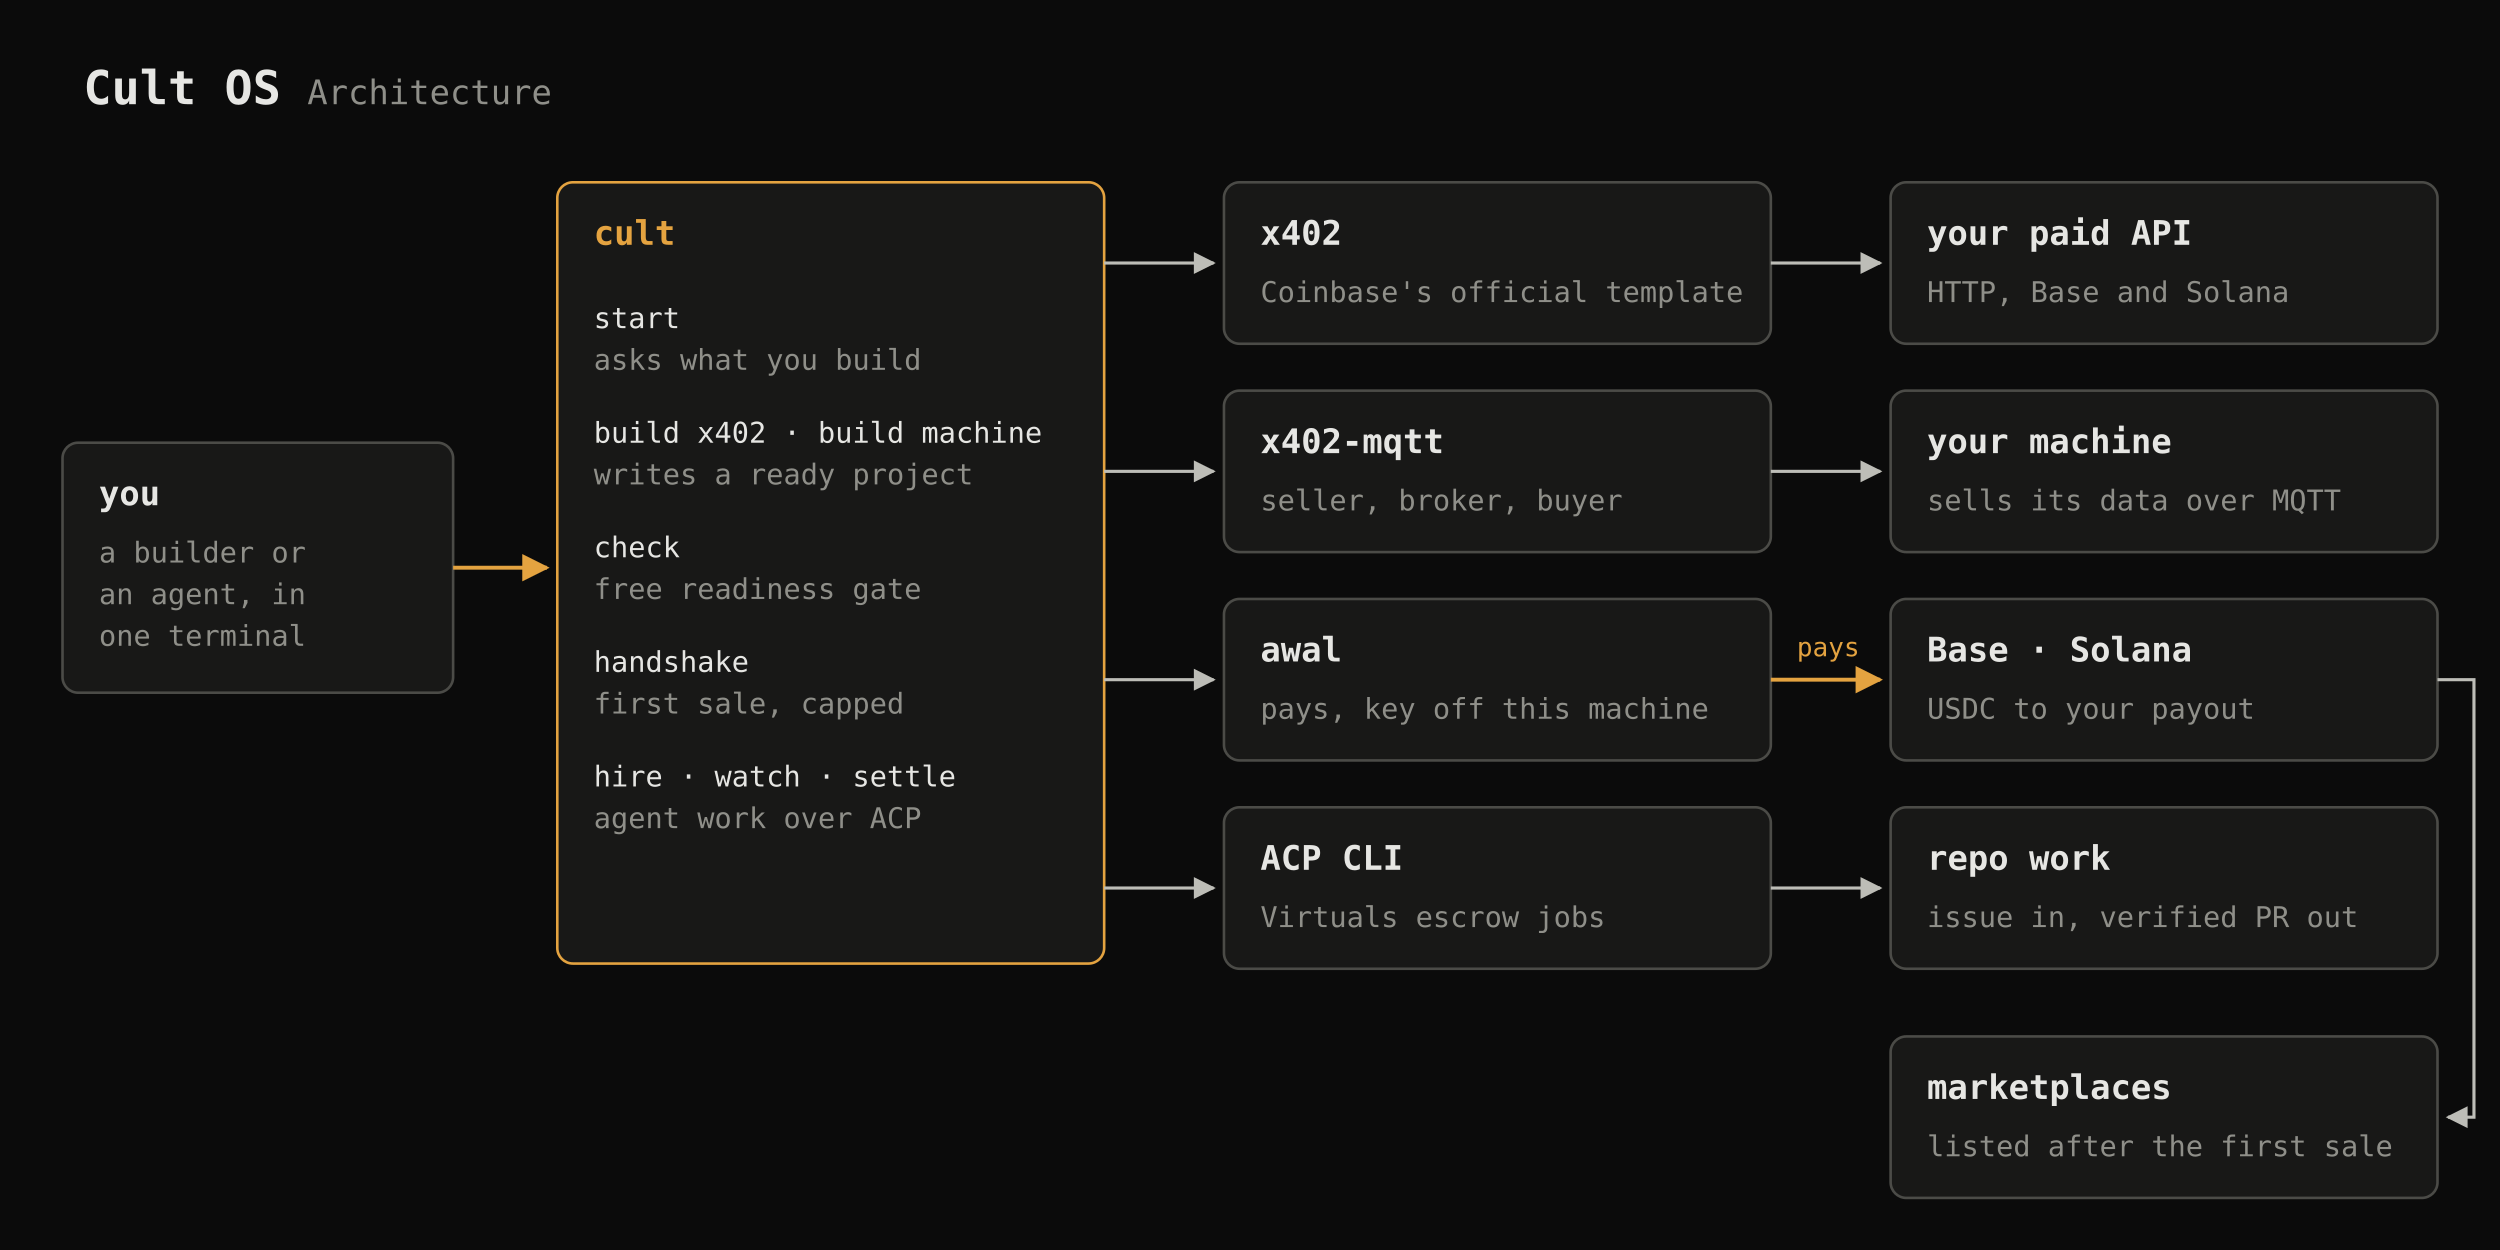
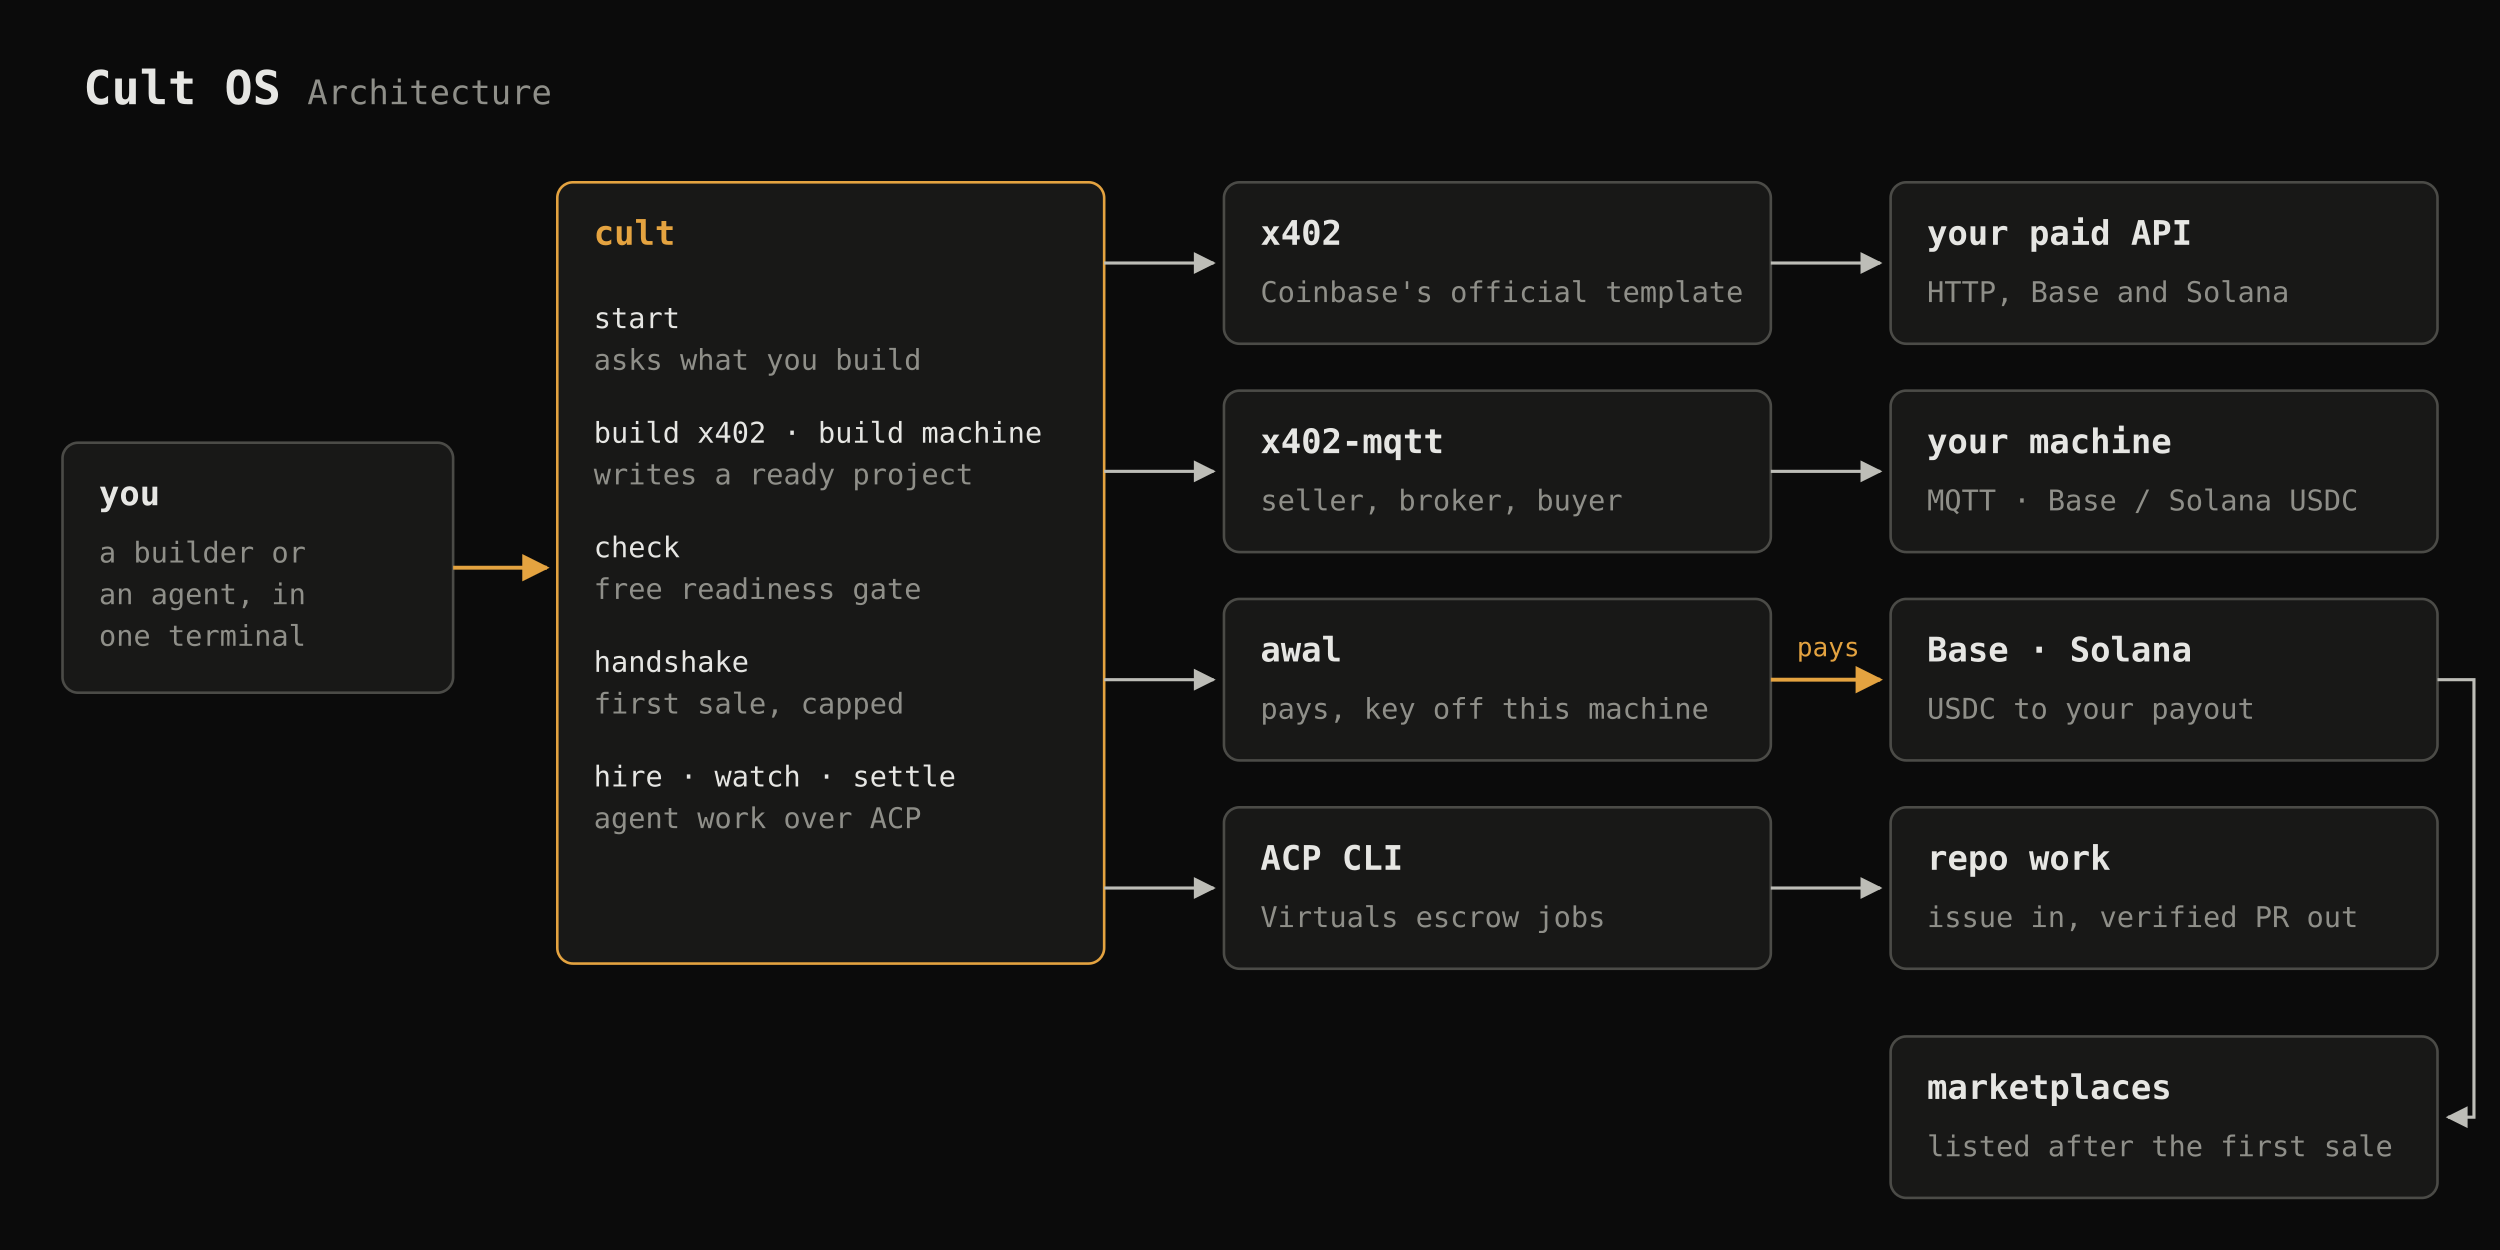
<svg xmlns="http://www.w3.org/2000/svg" viewBox="0 0 960 480" font-family="ui-monospace, SFMono-Regular, Menlo, monospace">
  <defs>
    <marker id="a" viewBox="0 0 10 10" refX="9" refY="5" markerWidth="7" markerHeight="7" orient="auto-start-reverse">
      <path d="M0,0 L10,5 L0,10 z" fill="#bdbdb7" />
    </marker>
    <marker id="g" viewBox="0 0 10 10" refX="9" refY="5" markerWidth="7" markerHeight="7" orient="auto-start-reverse">
      <path d="M0,0 L10,5 L0,10 z" fill="#e4a340" />
    </marker>
  </defs>
  <rect width="960" height="480" fill="#0b0b0b" />
  <text x="32" y="40" fill="#e6e6e3" font-size="18" font-weight="600">Cult OS</text>
  <text x="118" y="40" fill="#8f8f89" font-size="13">Architecture</text>
  <rect x="24" y="170" width="150" height="96" rx="6" fill="#181817" stroke="#4b4b47" />
  <text x="38" y="194" fill="#e6e6e3" font-size="13" font-weight="600">you</text>
  <text x="38" y="216" fill="#8f8f89" font-size="11">a builder or</text>
  <text x="38" y="232" fill="#8f8f89" font-size="11">an agent, in</text>
  <text x="38" y="248" fill="#8f8f89" font-size="11">one terminal</text>
  <rect x="214" y="70" width="210" height="300" rx="6" fill="#181817" stroke="#e4a340" />
  <text x="228" y="94" fill="#e4a340" font-size="13" font-weight="600">cult</text>
  <text x="228" y="126" fill="#e6e6e3" font-size="11">start</text>
  <text x="228" y="142" fill="#8f8f89" font-size="11">asks what you build</text>
  <text x="228" y="170" fill="#e6e6e3" font-size="11">build x402 · build machine</text>
  <text x="228" y="186" fill="#8f8f89" font-size="11">writes a ready project</text>
  <text x="228" y="214" fill="#e6e6e3" font-size="11">check</text>
  <text x="228" y="230" fill="#8f8f89" font-size="11">free readiness gate</text>
  <text x="228" y="258" fill="#e6e6e3" font-size="11">handshake</text>
  <text x="228" y="274" fill="#8f8f89" font-size="11">first sale, capped</text>
  <text x="228" y="302" fill="#e6e6e3" font-size="11">hire · watch · settle</text>
  <text x="228" y="318" fill="#8f8f89" font-size="11">agent work over ACP</text>
  <rect x="470" y="70" width="210" height="62" rx="6" fill="#181817" stroke="#4b4b47" />
  <text x="484" y="94" fill="#e6e6e3" font-size="13" font-weight="600">x402</text>
  <text x="484" y="116" fill="#8f8f89" font-size="11">Coinbase's official template</text>
  <rect x="470" y="150" width="210" height="62" rx="6" fill="#181817" stroke="#4b4b47" />
  <text x="484" y="174" fill="#e6e6e3" font-size="13" font-weight="600">x402-mqtt</text>
  <text x="484" y="196" fill="#8f8f89" font-size="11">seller, broker, buyer</text>
  <rect x="470" y="230" width="210" height="62" rx="6" fill="#181817" stroke="#4b4b47" />
  <text x="484" y="254" fill="#e6e6e3" font-size="13" font-weight="600">awal</text>
  <text x="484" y="276" fill="#8f8f89" font-size="11">pays, key off this machine</text>
  <rect x="470" y="310" width="210" height="62" rx="6" fill="#181817" stroke="#4b4b47" />
  <text x="484" y="334" fill="#e6e6e3" font-size="13" font-weight="600">ACP CLI</text>
  <text x="484" y="356" fill="#8f8f89" font-size="11">Virtuals escrow jobs</text>
  <rect x="726" y="70" width="210" height="62" rx="6" fill="#181817" stroke="#4b4b47" />
  <text x="740" y="94" fill="#e6e6e3" font-size="13" font-weight="600">your paid API</text>
  <text x="740" y="116" fill="#8f8f89" font-size="11">HTTP, Base and Solana</text>
  <rect x="726" y="150" width="210" height="62" rx="6" fill="#181817" stroke="#4b4b47" />
  <text x="740" y="174" fill="#e6e6e3" font-size="13" font-weight="600">your machine</text>
-   <text x="740" y="196" fill="#8f8f89" font-size="11">sells its data over MQTT</text>
+   <text x="740" y="196" fill="#8f8f89" font-size="11">MQTT · Base / Solana USDC</text>
  <rect x="726" y="230" width="210" height="62" rx="6" fill="#181817" stroke="#4b4b47" />
  <text x="740" y="254" fill="#e6e6e3" font-size="13" font-weight="600">Base · Solana</text>
  <text x="740" y="276" fill="#8f8f89" font-size="11">USDC to your payout</text>
  <rect x="726" y="310" width="210" height="62" rx="6" fill="#181817" stroke="#4b4b47" />
  <text x="740" y="334" fill="#e6e6e3" font-size="13" font-weight="600">repo work</text>
  <text x="740" y="356" fill="#8f8f89" font-size="11">issue in, verified PR out</text>
  <rect x="726" y="398" width="210" height="62" rx="6" fill="#181817" stroke="#4b4b47" />
  <text x="740" y="422" fill="#e6e6e3" font-size="13" font-weight="600">marketplaces</text>
  <text x="740" y="444" fill="#8f8f89" font-size="11">listed after the first sale</text>
  <line x1="174" y1="218" x2="210" y2="218" stroke="#e4a340" stroke-width="1.5" marker-end="url(#g)" />
  <line x1="424" y1="101" x2="466" y2="101" stroke="#bdbdb7" stroke-width="1.2" marker-end="url(#a)" />
  <line x1="424" y1="181" x2="466" y2="181" stroke="#bdbdb7" stroke-width="1.2" marker-end="url(#a)" />
  <line x1="424" y1="261" x2="466" y2="261" stroke="#bdbdb7" stroke-width="1.2" marker-end="url(#a)" />
  <line x1="424" y1="341" x2="466" y2="341" stroke="#bdbdb7" stroke-width="1.2" marker-end="url(#a)" />
  <line x1="680" y1="101" x2="722" y2="101" stroke="#bdbdb7" stroke-width="1.2" marker-end="url(#a)" />
  <line x1="680" y1="181" x2="722" y2="181" stroke="#bdbdb7" stroke-width="1.2" marker-end="url(#a)" />
  <line x1="680" y1="261" x2="722" y2="261" stroke="#e4a340" stroke-width="1.5" marker-end="url(#g)" />
  <line x1="680" y1="341" x2="722" y2="341" stroke="#bdbdb7" stroke-width="1.2" marker-end="url(#a)" />
  <text x="690" y="252" fill="#e4a340" font-size="10">pays</text>
  <polyline points="936,261 950,261 950,429 940,429" fill="none" stroke="#bdbdb7" stroke-width="1.2" marker-end="url(#a)" />
</svg>
